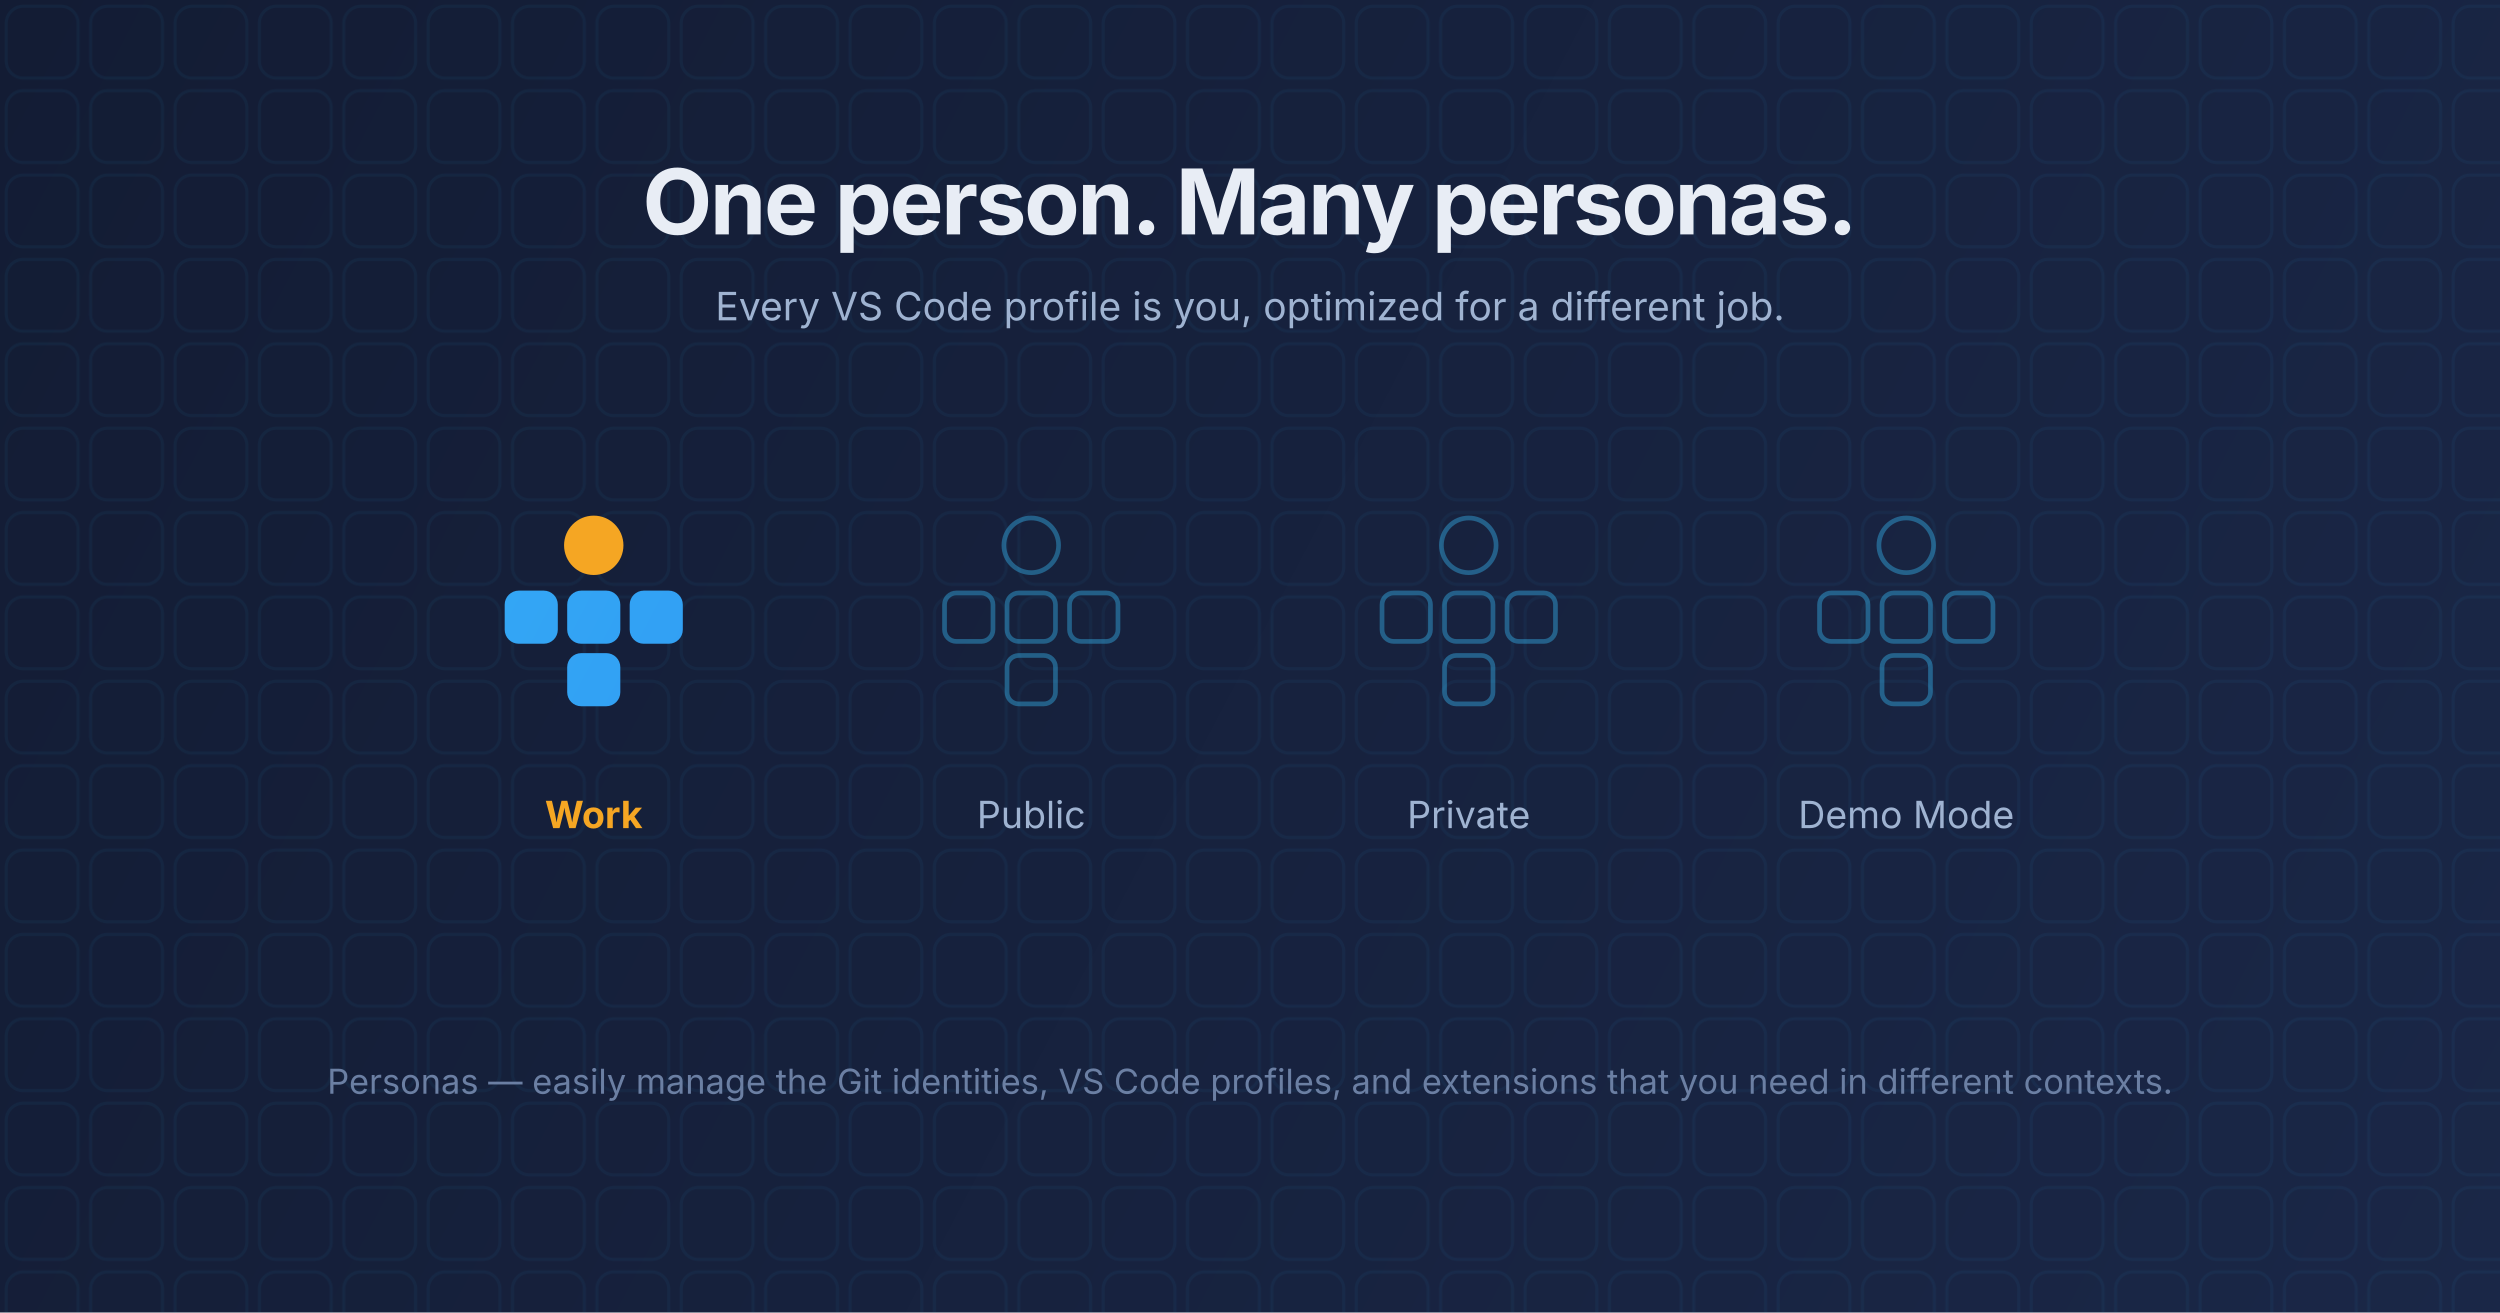
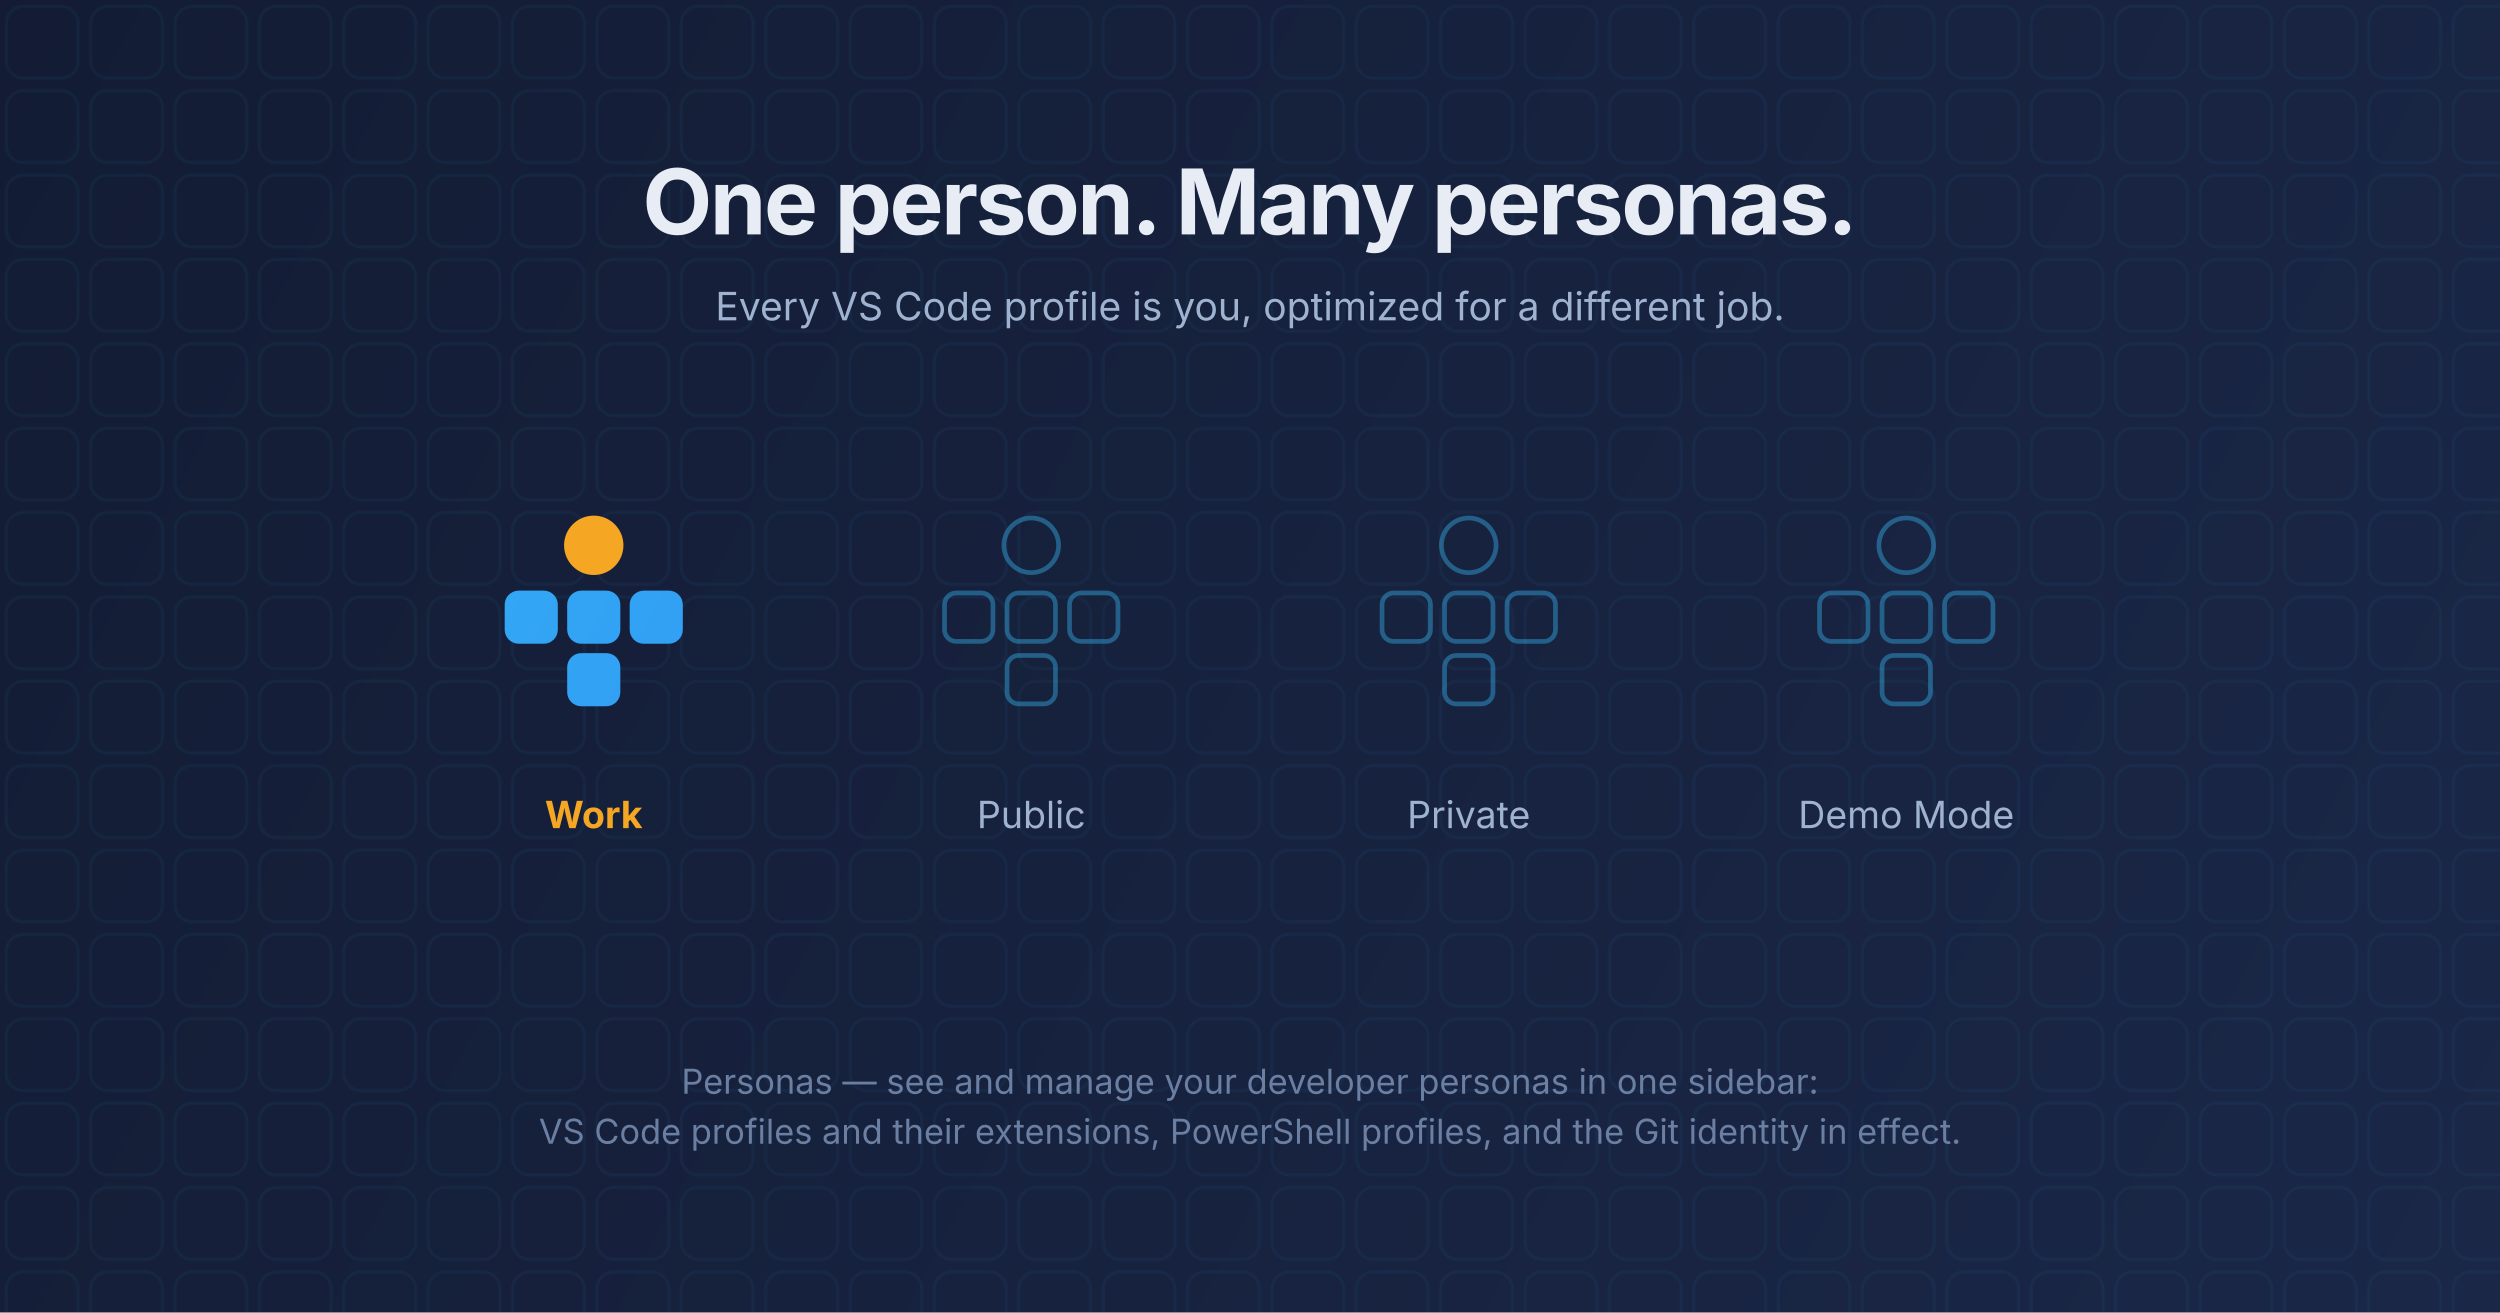
<svg xmlns="http://www.w3.org/2000/svg" width="1600" height="840" viewBox="0 0 1600 840">
  <defs>
    <linearGradient id="HG" x1="0" y1="0" x2="1600" y2="840" gradientUnits="userSpaceOnUse">
      <stop offset="0" stop-color="#38BDF8" />
      <stop offset="1" stop-color="#2563EB" />
    </linearGradient>
    <linearGradient id="HBg" x1="0" y1="0" x2="1600" y2="840" gradientUnits="userSpaceOnUse">
      <stop offset="0" stop-color="#131C34" />
      <stop offset="1" stop-color="#1A2747" />
    </linearGradient>
    <pattern id="HGrid" width="54" height="54" patternUnits="userSpaceOnUse">
      <rect x="4" y="4" width="46" height="46" rx="11" fill="none" stroke="#38BDF8" stroke-opacity="0.05" stroke-width="2" />
    </pattern>
  </defs>
  <rect width="1600" height="840" fill="url(#HBg)" />
  <rect width="1600" height="840" fill="url(#HGrid)" />
  <text x="800" y="150" text-anchor="middle" font-family="Inter, 'Segoe UI', sans-serif" font-size="58" font-weight="700" fill="#E8EDF5" letter-spacing="-1.5">One person. Many personas.</text>
  <text x="800" y="205" text-anchor="middle" font-family="Inter, 'Segoe UI', sans-serif" font-size="25" fill="#9FB3D1">Every VS Code profile is you, optimized for a different job.</text>
  <circle cx="380" cy="349" r="19" fill="#F5A623" />
  <rect x="323.0" y="378" width="34" height="34" rx="9" fill="url(#HG)" />
  <rect x="363.0" y="378" width="34" height="34" rx="9" fill="url(#HG)" />
  <rect x="403.0" y="378" width="34" height="34" rx="9" fill="url(#HG)" />
  <rect x="363.0" y="418" width="34" height="34" rx="9" fill="url(#HG)" />
  <text x="380" y="530" text-anchor="middle" font-family="Inter, 'Segoe UI', sans-serif" font-size="24" font-weight="700" fill="#F5A623">Work</text>
  <circle cx="660" cy="349" r="17.5" fill="none" stroke="#38BDF8" stroke-opacity="0.4" stroke-width="3" />
  <rect x="604.5" y="379.5" width="31" height="31" rx="7.5" fill="none" stroke="#38BDF8" stroke-opacity="0.4" stroke-width="3" />
  <rect x="644.5" y="379.5" width="31" height="31" rx="7.5" fill="none" stroke="#38BDF8" stroke-opacity="0.4" stroke-width="3" />
  <rect x="684.5" y="379.5" width="31" height="31" rx="7.5" fill="none" stroke="#38BDF8" stroke-opacity="0.4" stroke-width="3" />
  <rect x="644.5" y="419.5" width="31" height="31" rx="7.5" fill="none" stroke="#38BDF8" stroke-opacity="0.4" stroke-width="3" />
  <text x="660" y="530" text-anchor="middle" font-family="Inter, 'Segoe UI', sans-serif" font-size="24" font-weight="400" fill="#9FB3D1">Public</text>
  <circle cx="940" cy="349" r="17.5" fill="none" stroke="#38BDF8" stroke-opacity="0.4" stroke-width="3" />
  <rect x="884.5" y="379.5" width="31" height="31" rx="7.5" fill="none" stroke="#38BDF8" stroke-opacity="0.4" stroke-width="3" />
  <rect x="924.5" y="379.5" width="31" height="31" rx="7.5" fill="none" stroke="#38BDF8" stroke-opacity="0.4" stroke-width="3" />
  <rect x="964.5" y="379.5" width="31" height="31" rx="7.5" fill="none" stroke="#38BDF8" stroke-opacity="0.4" stroke-width="3" />
  <rect x="924.5" y="419.5" width="31" height="31" rx="7.5" fill="none" stroke="#38BDF8" stroke-opacity="0.4" stroke-width="3" />
  <text x="940" y="530" text-anchor="middle" font-family="Inter, 'Segoe UI', sans-serif" font-size="24" font-weight="400" fill="#9FB3D1">Private</text>
  <circle cx="1220" cy="349" r="17.5" fill="none" stroke="#38BDF8" stroke-opacity="0.4" stroke-width="3" />
  <rect x="1164.5" y="379.5" width="31" height="31" rx="7.5" fill="none" stroke="#38BDF8" stroke-opacity="0.4" stroke-width="3" />
  <rect x="1204.5" y="379.5" width="31" height="31" rx="7.5" fill="none" stroke="#38BDF8" stroke-opacity="0.4" stroke-width="3" />
  <rect x="1244.5" y="379.5" width="31" height="31" rx="7.5" fill="none" stroke="#38BDF8" stroke-opacity="0.4" stroke-width="3" />
  <rect x="1204.5" y="419.5" width="31" height="31" rx="7.5" fill="none" stroke="#38BDF8" stroke-opacity="0.4" stroke-width="3" />
  <text x="1220" y="530" text-anchor="middle" font-family="Inter, 'Segoe UI', sans-serif" font-size="24" font-weight="400" fill="#9FB3D1">Demo Mode</text>
-   <text x="800" y="700" text-anchor="middle" font-family="Inter, 'Segoe UI', sans-serif" font-size="22" fill="#6B7FA3">Personas — easily manage the Git identities, VS Code profiles, and extensions that you need in different contexts.</text>
+   <text x="800" y="700" text-anchor="middle" font-family="Inter, 'Segoe UI', sans-serif" font-size="22" fill="#6B7FA3">Personas — see and manage your developer personas in one sidebar:</text>
+   <text x="800" y="732" text-anchor="middle" font-family="Inter, 'Segoe UI', sans-serif" font-size="22" fill="#6B7FA3">VS Code profiles and their extensions, PowerShell profiles, and the Git identity in effect.</text>
</svg>
